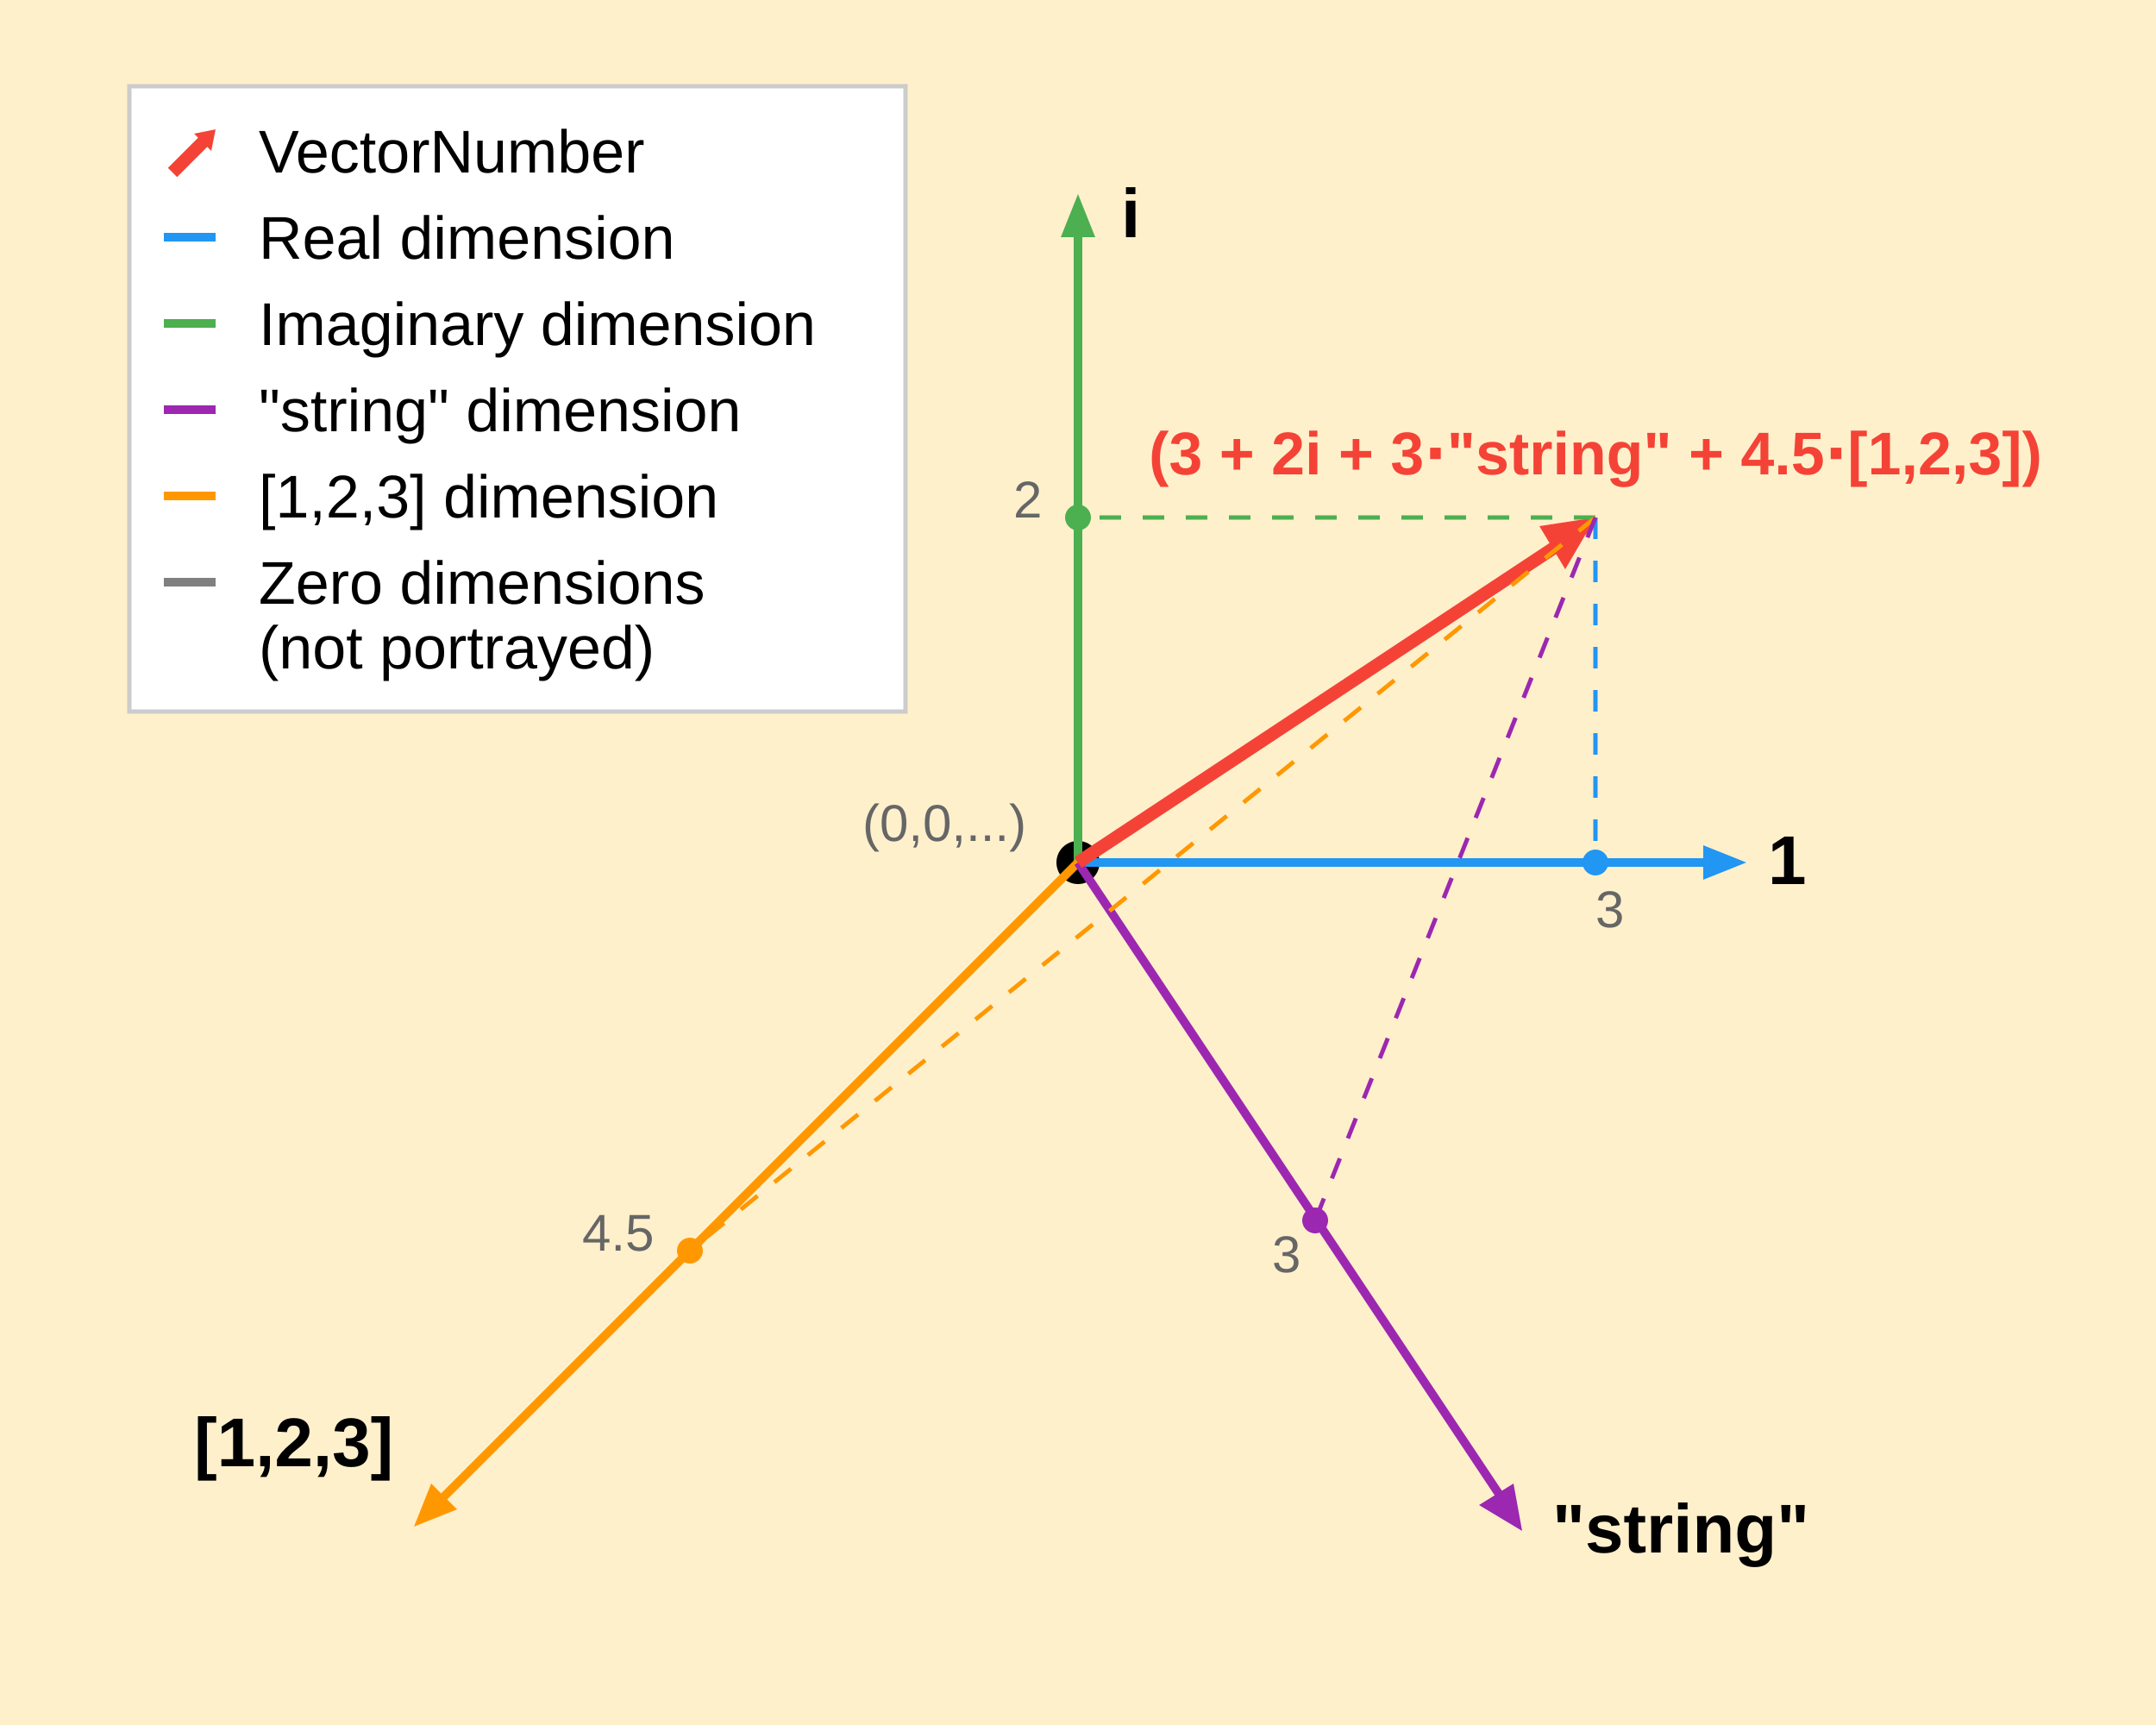
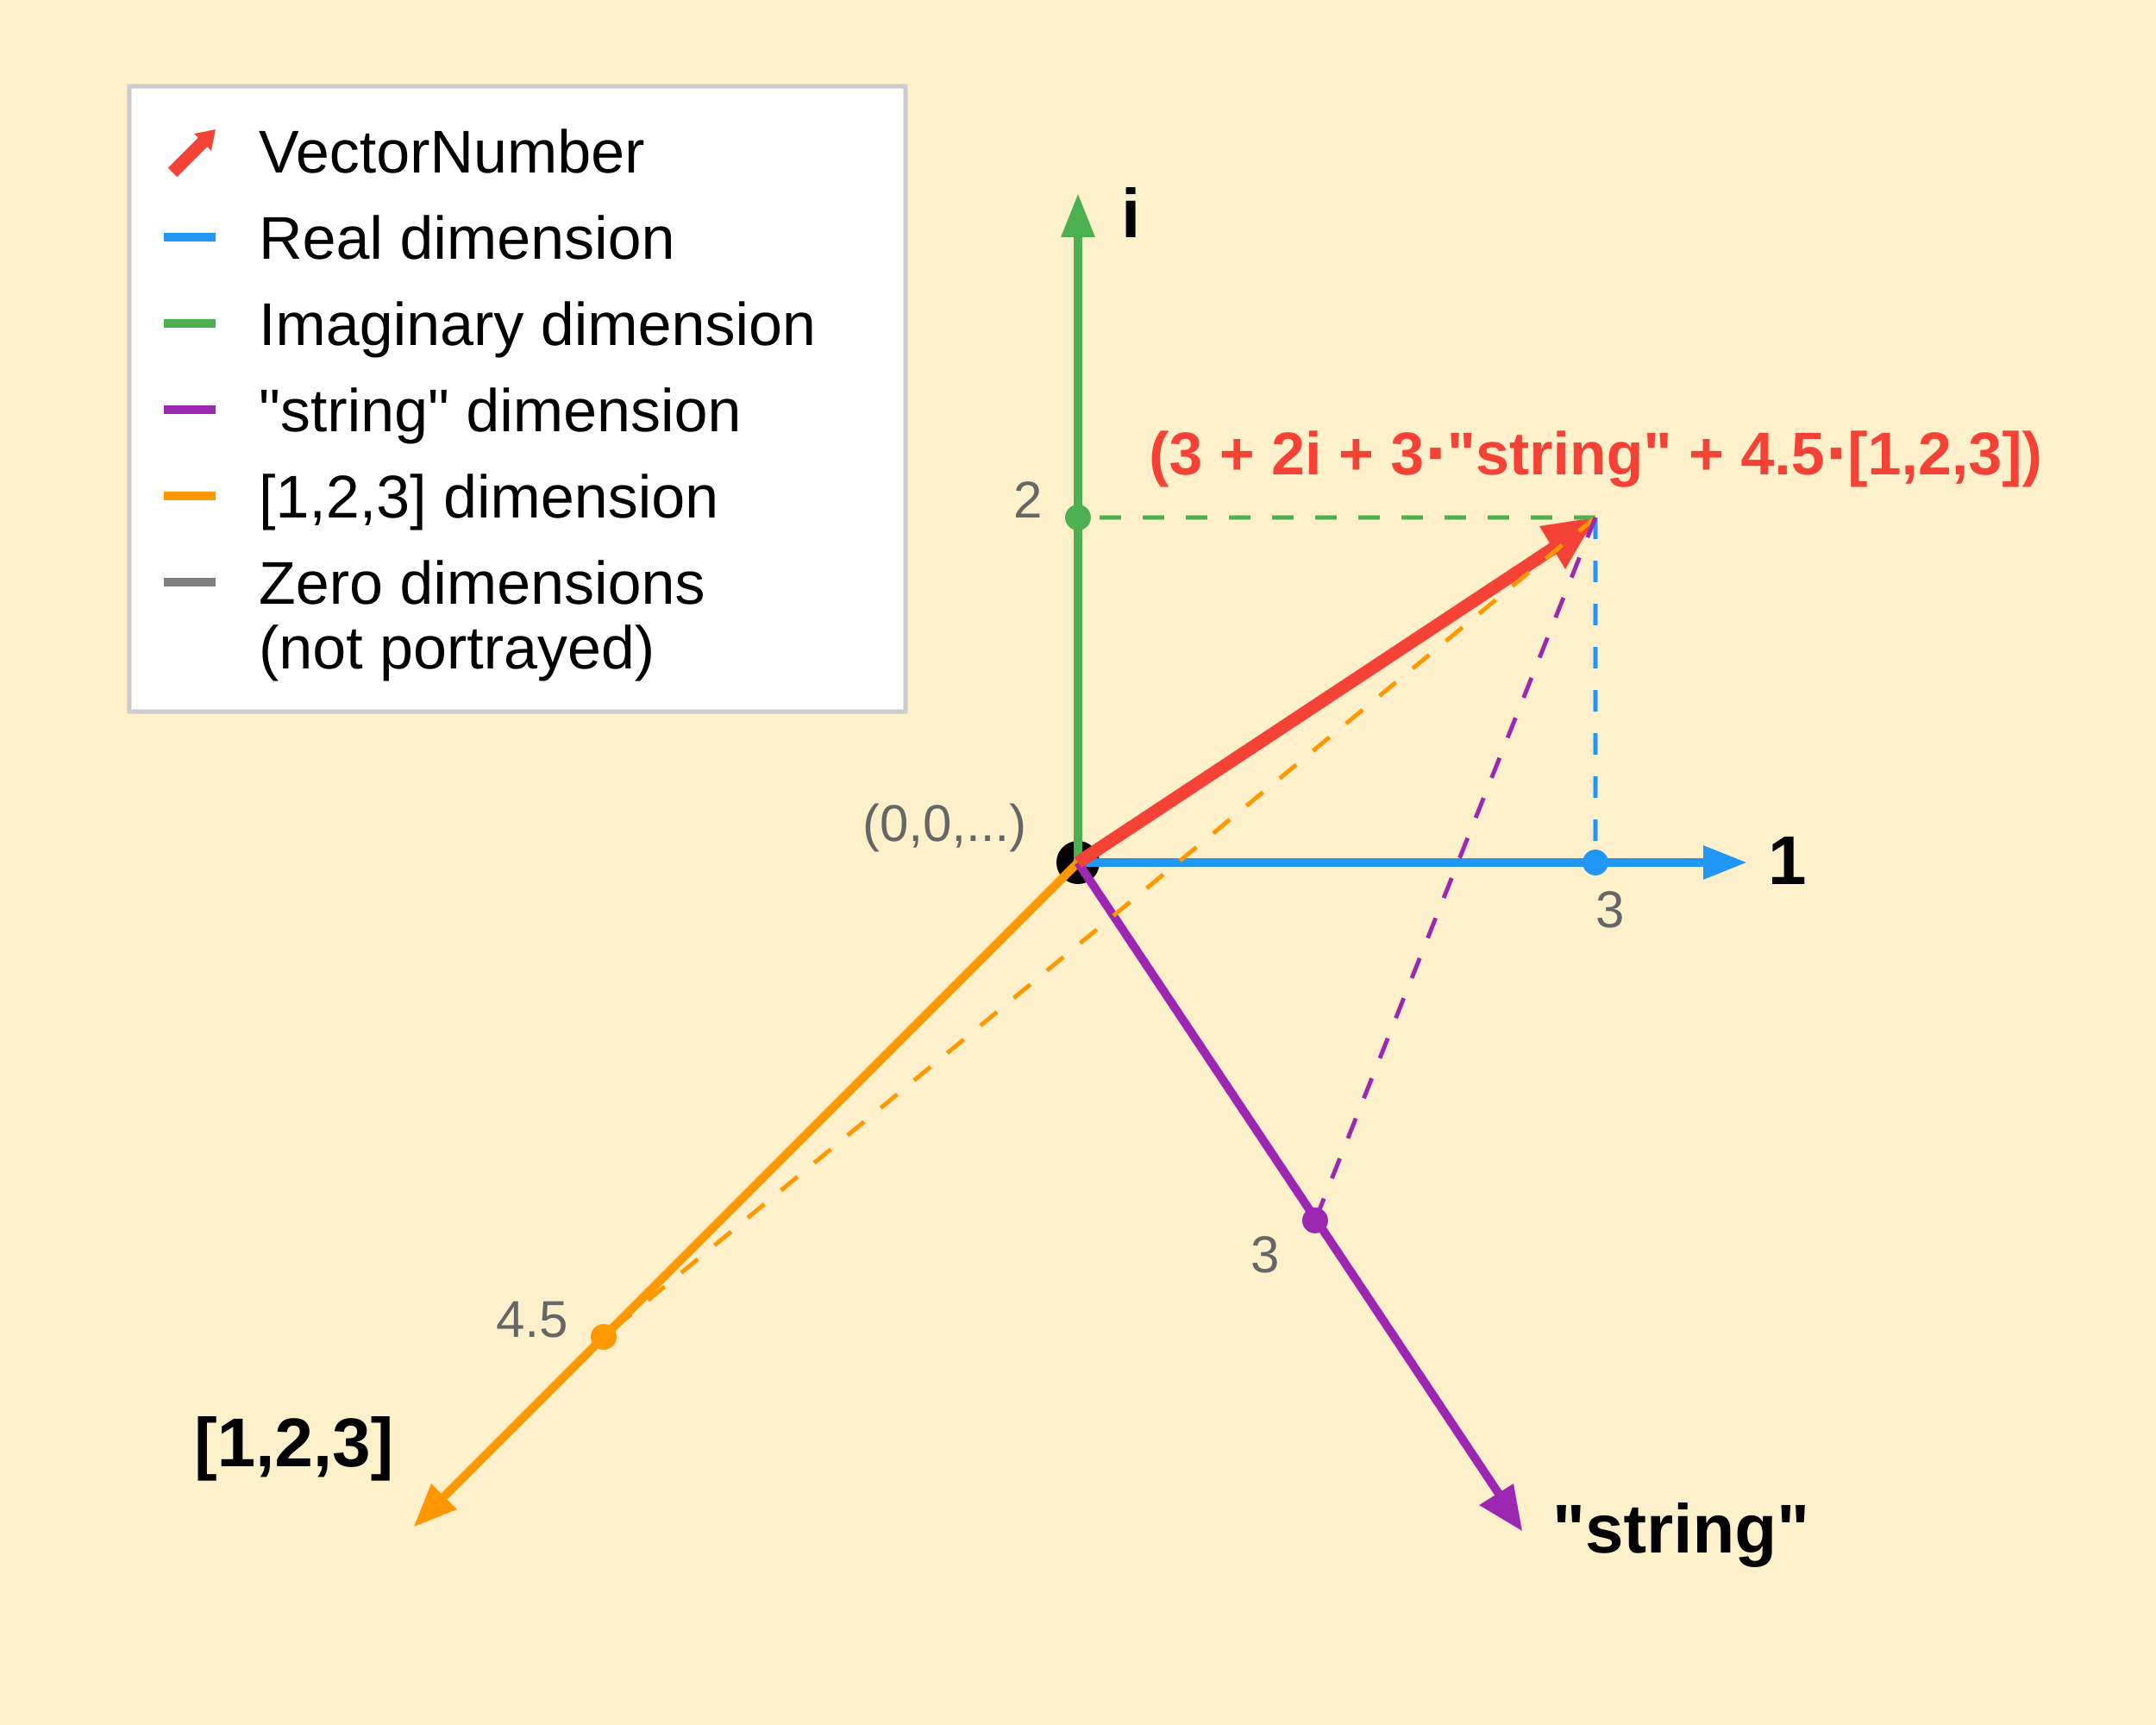
<svg xmlns="http://www.w3.org/2000/svg" width="500" height="400" viewBox="-250 -200 500 400">
  <style>text{font-family:"Arial",sans-serif;font-size:14px}.axis-label{font-weight:700;font-size:16px}.dim-label{font-size:12px;fill:#666}</style>
  <path fill="#fff0cc" d="M-250-200h500v400h-500z" />
  <circle r="5" />
  <text x="-50" y="-5" class="dim-label">(0,0,...)</text>
  <path stroke="#2196f3" stroke-width="2" d="M0 0h150" />
  <path fill="#2196f3" d="m155 0-10-4v8z" />
  <text x="160" y="5" class="axis-label">1</text>
  <path stroke="#4caf50" stroke-width="2" d="M0 0v-150" />
  <path fill="#4caf50" d="m0-155-4 10h8z" />
  <text x="10" y="-145" class="axis-label">i</text>
  <path stroke="#ff9800" stroke-width="2" d="m0 0-150 150" />
  <path fill="#ff9800" d="m-154 154 4-10 6 6z" />
  <text x="-205" y="140" class="axis-label">[1,2,3]</text>
  <path stroke="#9c27b0" stroke-width="2" d="m0 0 100 150" />
  <path fill="#9c27b0" d="m103 155-2-11-8 5z" />
  <text x="110" y="160" class="axis-label">"string"</text>
  <path stroke="#f44336" stroke-width="3" d="m0 0 118-78" />
  <path fill="#f44336" d="m120-80-13 2 6 10z" />
  <text x="120" y="-90" fill="#f44336" font-weight="bold" text-anchor="middle">(3 + 2i + 3⋅"string" + 4.5⋅[1,2,3])</text>
  <path stroke="#2196f3" stroke-dasharray="5,5" d="M120-80V0" />
  <circle cx="120" r="3" fill="#2196f3" />
  <text x="120" y="15" class="dim-label">3</text>
  <path stroke="#4caf50" stroke-dasharray="5,5" d="M120-80H0" />
  <circle cy="-80" r="3" fill="#4caf50" />
  <text x="-15" y="-80" class="dim-label">2</text>
-   <path stroke="#ff9800" stroke-dasharray="5,5" d="M120-80-90 90" />
-   <circle cx="-90" cy="90" r="3" fill="#ff9800" />
-   <text x="-115" y="90" class="dim-label">4.5</text>
+   <path stroke="#ff9800" stroke-dasharray="5,5" d="M120-80-110 110" />
+   <circle cx="-110" cy="110" r="3" fill="#ff9800" />
+   <text x="-135" y="110" class="dim-label">4.5</text>
  <path stroke="#9c27b0" stroke-dasharray="5,5" d="M120-80 55 83" />
  <circle cx="55" cy="83" r="3" fill="#9c27b0" />
-   <text x="45" y="95" class="dim-label">3</text>
+   <text x="40" y="95" class="dim-label">3</text>
  <path fill="#fff" stroke="#ccc" d="M-220-180h180v145h-180z" />
  <path stroke="#f44336" stroke-width="3" d="m-210-160 8-8" />
  <path fill="#f44336" d="m-200-170-5 1 4 4z" />
  <text x="-190" y="-160">VectorNumber</text>
  <path stroke="#2196f3" stroke-width="2" d="M-212-145h12" />
  <text x="-190" y="-140">Real dimension</text>
  <path stroke="#4caf50" stroke-width="2" d="M-212-125h12" />
  <text x="-190" y="-120">Imaginary dimension</text>
  <path stroke="#9c27b0" stroke-width="2" d="M-212-105h12" />
  <text x="-190" y="-100">"string" dimension</text>
  <path stroke="#ff9800" stroke-width="2" d="M-212-85h12" />
  <text x="-190" y="-80">[1,2,3] dimension</text>
  <path stroke="gray" stroke-width="2" d="M-212-65h12" />
  <text x="-190" y="-60">Zero dimensions</text>
  <text x="-190" y="-45">(not portrayed)</text>
</svg>
